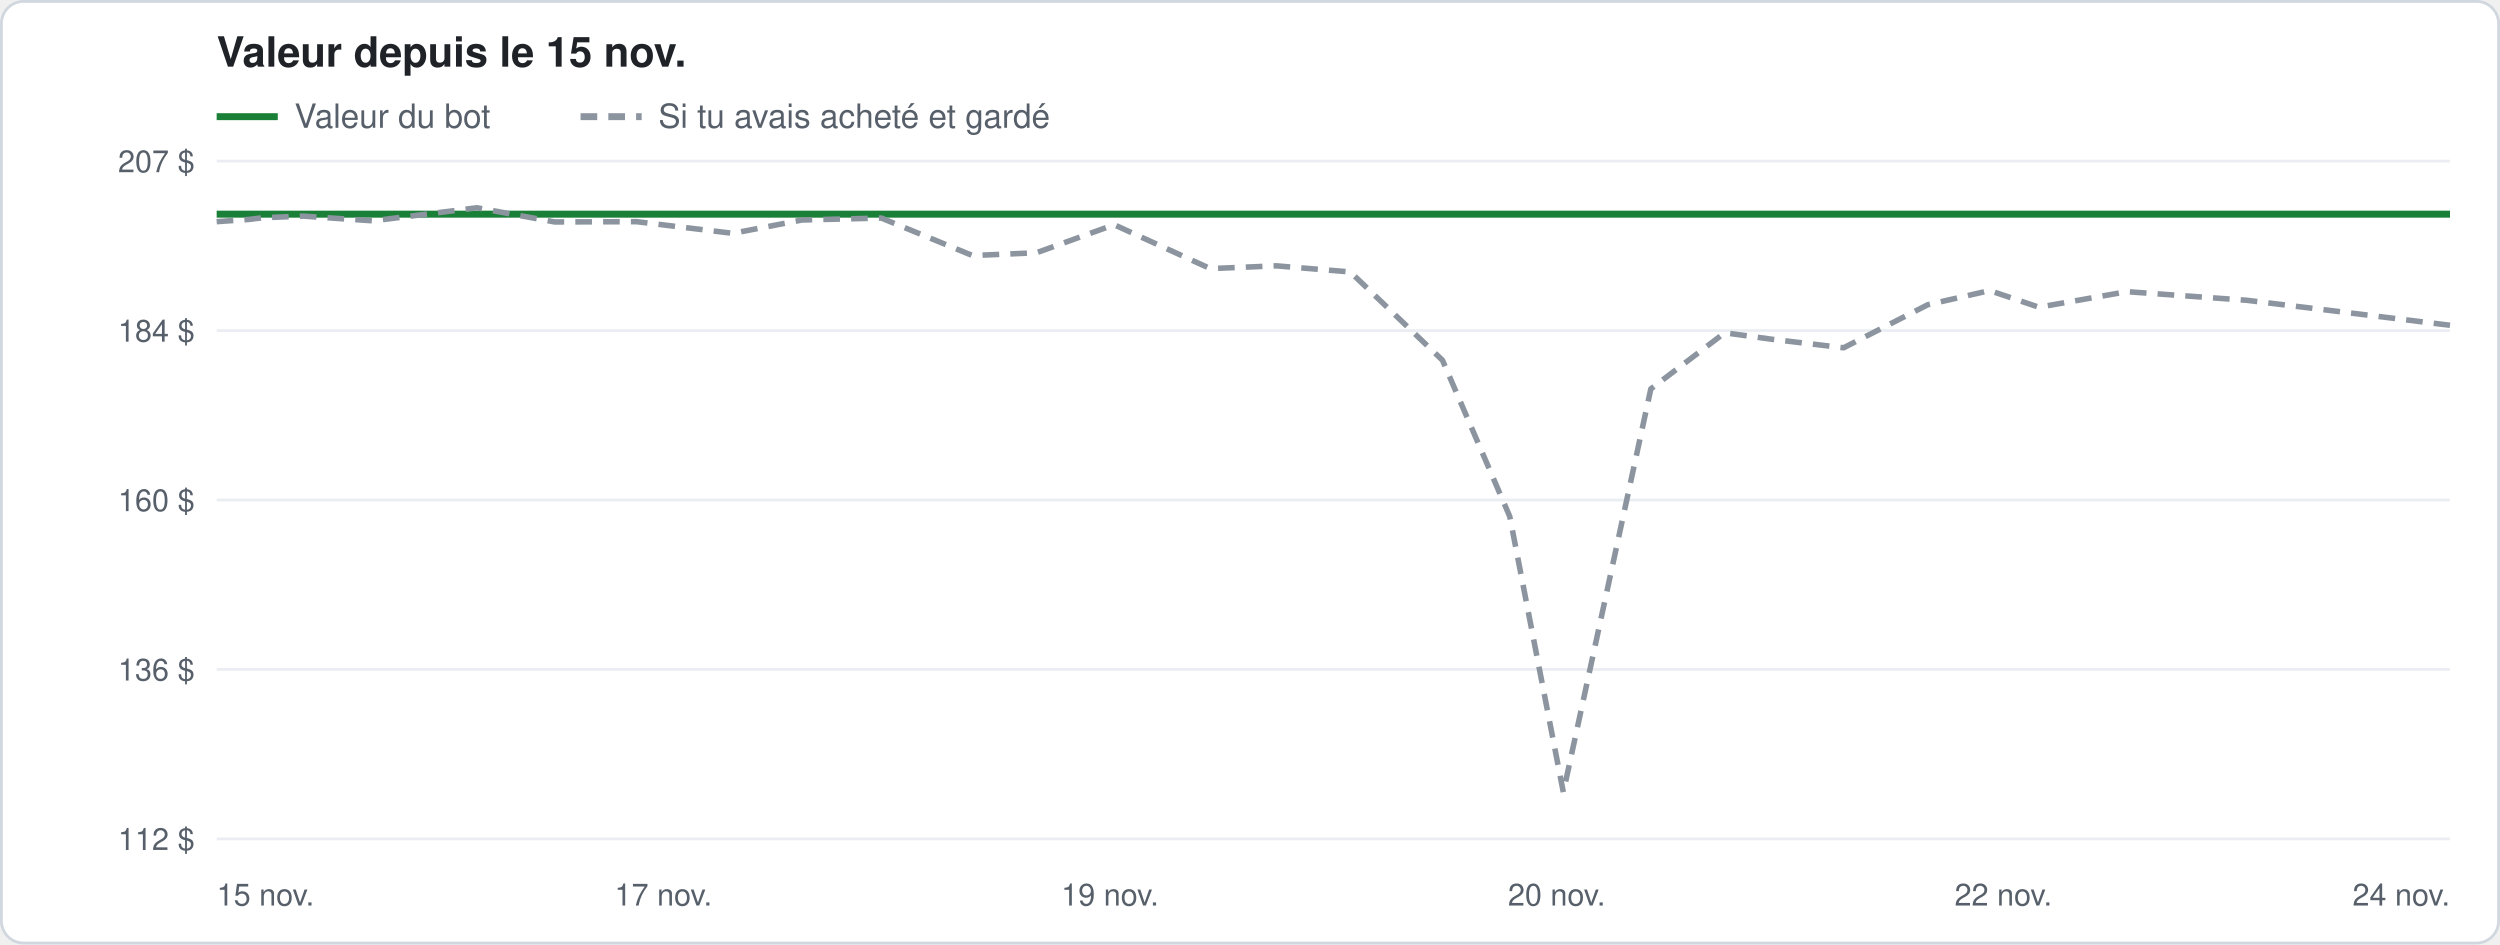
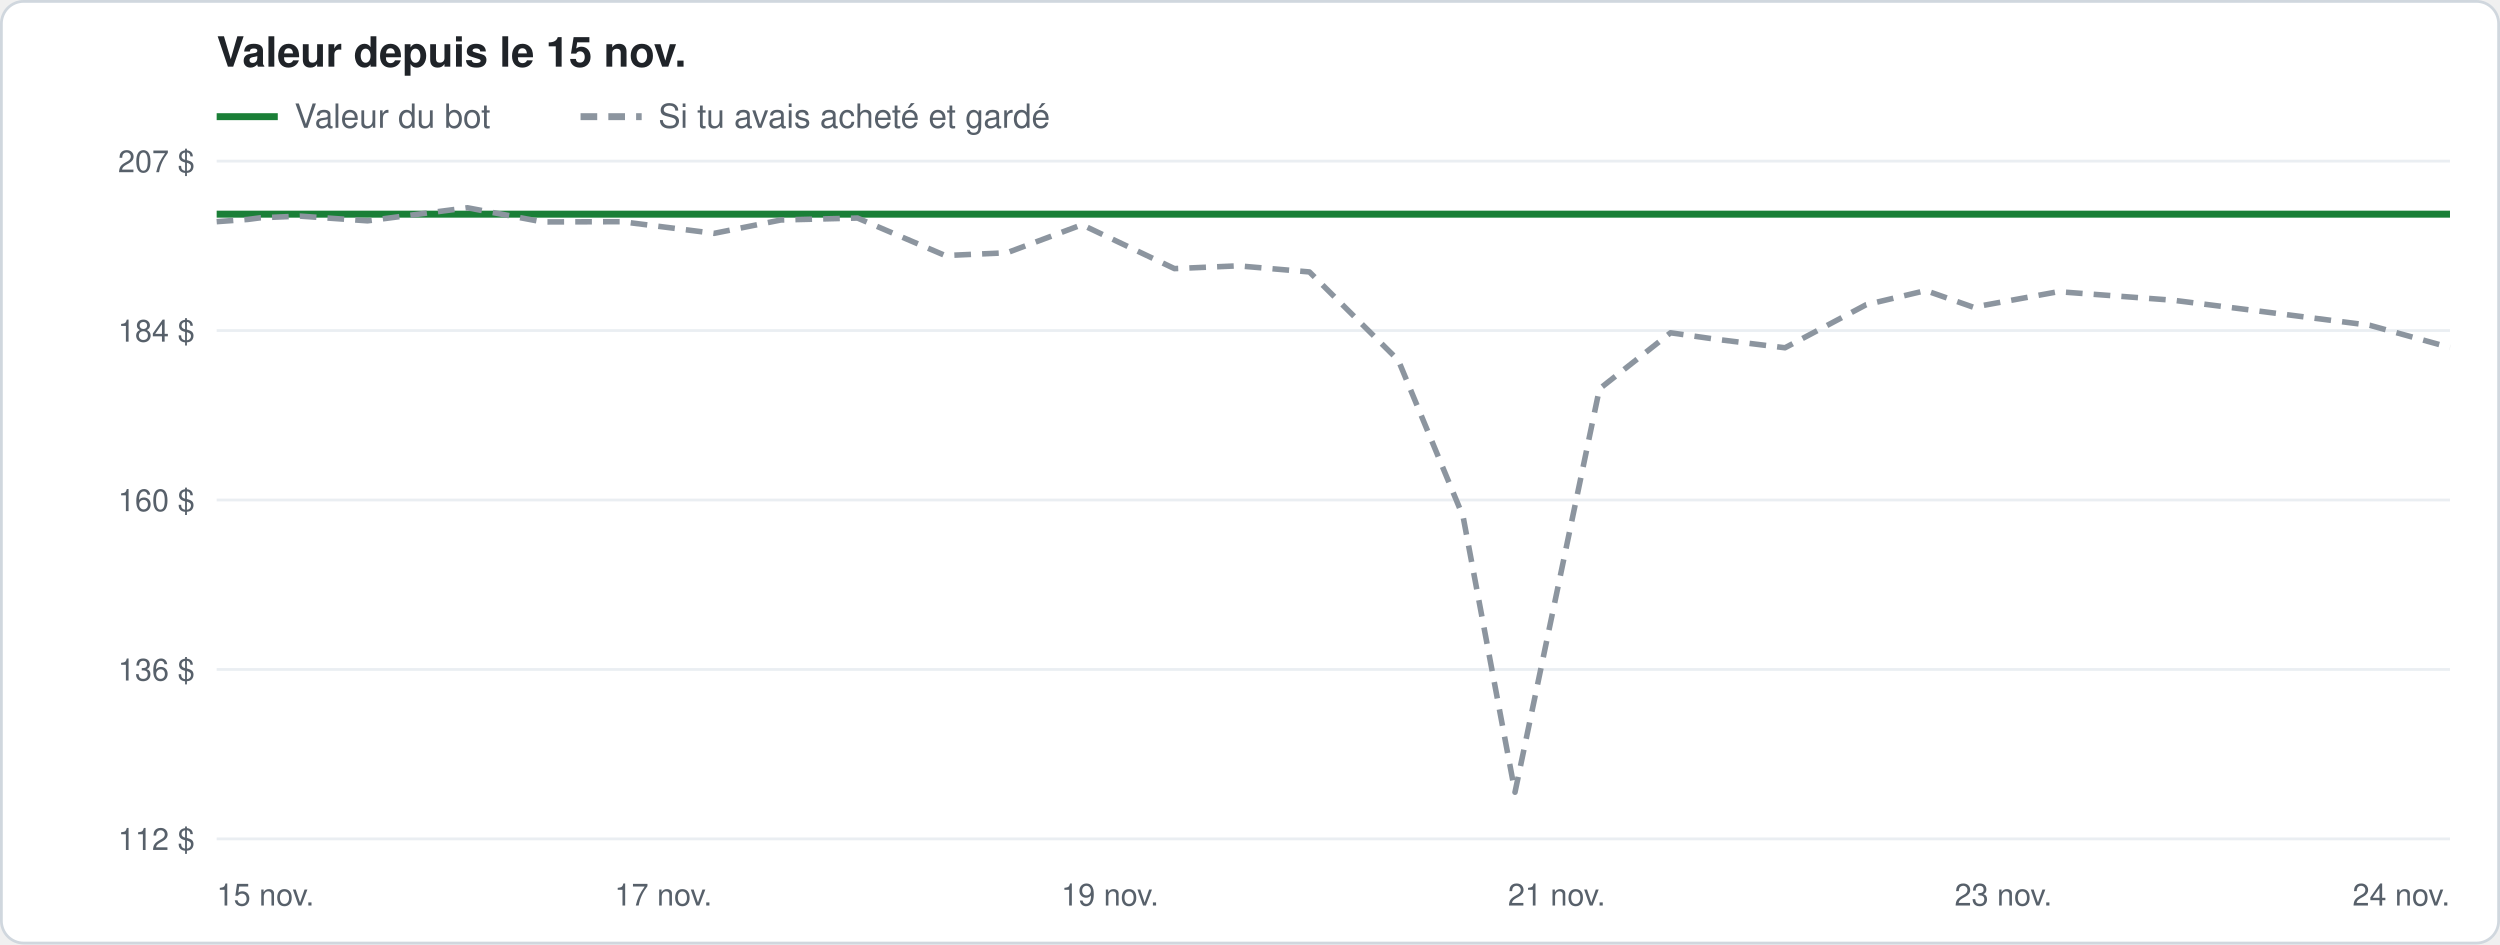
<svg xmlns="http://www.w3.org/2000/svg" width="900" height="340" viewBox="0 0 900 340" font-family="-apple-system, Segoe UI, Helvetica, Arial, sans-serif">
  <rect x="0.5" y="0.5" width="899" height="339" rx="8" fill="#ffffff" stroke="#d0d7de" />
  <text x="78" y="24" font-size="15" font-weight="600" fill="#1f2328">Valeur depuis le 15 nov.</text>
  <line x1="78" y1="42" x2="100" y2="42" stroke="#1a7f37" stroke-width="2.5" />
  <text x="106" y="46" font-size="12" fill="#57606a">Valeur du bot</text>
  <line x1="209" y1="42" x2="231" y2="42" stroke="#8c959f" stroke-width="2.5" stroke-dasharray="6 4" />
  <text x="237" y="46" font-size="12" fill="#57606a">Si tu avais acheté et gardé</text>
  <line x1="78" y1="302.0" x2="882" y2="302.0" stroke="#eaeef2" />
  <text x="70" y="306.0" font-size="11" fill="#57606a" text-anchor="end">112 $</text>
  <line x1="78" y1="241.0" x2="882" y2="241.0" stroke="#eaeef2" />
  <text x="70" y="245.0" font-size="11" fill="#57606a" text-anchor="end">136 $</text>
  <line x1="78" y1="180.0" x2="882" y2="180.0" stroke="#eaeef2" />
  <text x="70" y="184.0" font-size="11" fill="#57606a" text-anchor="end">160 $</text>
  <line x1="78" y1="119.0" x2="882" y2="119.0" stroke="#eaeef2" />
  <text x="70" y="123.0" font-size="11" fill="#57606a" text-anchor="end">184 $</text>
  <line x1="78" y1="58.0" x2="882" y2="58.0" stroke="#eaeef2" />
  <text x="70" y="62.0" font-size="11" fill="#57606a" text-anchor="end">207 $</text>
  <text x="78.0" y="326" font-size="11" fill="#57606a" text-anchor="start">15 nov.</text>
  <text x="238.8" y="326" font-size="11" fill="#57606a" text-anchor="middle">17 nov.</text>
  <text x="399.6" y="326" font-size="11" fill="#57606a" text-anchor="middle">19 nov.</text>
-   <text x="560.4" y="326" font-size="11" fill="#57606a" text-anchor="middle">20 nov.</text>
-   <text x="721.2" y="326" font-size="11" fill="#57606a" text-anchor="middle">22 nov.</text>
+   <text x="560.4" y="326" font-size="11" fill="#57606a" text-anchor="middle">21 nov.</text>
+   <text x="721.2" y="326" font-size="11" fill="#57606a" text-anchor="middle">23 nov.</text>
  <text x="882.0" y="326" font-size="11" fill="#57606a" text-anchor="end">24 nov.</text>
-   <polyline points="78.0,77.1 89.6,77.1 94.4,77.1 109.1,77.1 134.3,77.1 171.7,77.1 199.7,77.1 229.2,77.1 263.8,77.1 288.7,77.1 317.3,77.1 350.1,77.1 373.1,77.1 401.1,77.1 435.7,77.1 459.5,77.1 486.1,77.1 519.3,77.1 543.5,77.1 562.8,77.1 594.3,77.1 620.9,77.1 637.6,77.1 663.7,77.1 694.0,77.1 716.3,77.1 734.0,77.1 765.7,77.1 808.8,77.1 838.3,77.1 882.0,77.1" fill="none" stroke="#1a7f37" stroke-width="2.5" stroke-linejoin="round" />
-   <polyline points="78.0,79.8 89.6,79.0 94.4,78.4 109.1,77.8 134.3,79.5 171.7,74.8 199.7,79.9 229.2,79.8 263.8,84.0 288.7,79.2 317.3,78.5 350.1,92.0 373.1,91.0 401.1,80.9 435.7,96.7 459.5,95.7 486.1,97.9 519.3,129.7 543.5,185.9 562.8,285.2 594.3,140.0 620.9,119.8 637.6,122.1 663.7,125.2 694.0,109.7 716.3,104.6 734.0,110.6 765.7,105.0 808.8,108.1 838.3,111.7 882.0,117.1" fill="none" stroke="#8c959f" stroke-width="2" stroke-linejoin="round" stroke-dasharray="6 4" />
+   <polyline points="78.0,77.1 89.2,77.1 93.8,77.1 108.0,77.1 132.3,77.1 168.3,77.1 195.4,77.1 223.8,77.1 257.1,77.1 281.1,77.1 308.7,77.1 340.3,77.1 362.5,77.1 389.5,77.1 422.8,77.1 445.8,77.1 471.4,77.1 503.4,77.1 526.7,77.1 545.4,77.1 575.8,77.1 601.4,77.1 617.5,77.1 642.6,77.1 671.8,77.1 693.3,77.1 710.4,77.1 741.0,77.1 782.5,77.1 810.9,77.1 853.1,77.1 882.0,77.1" fill="none" stroke="#1a7f37" stroke-width="2.5" stroke-linejoin="round" />
+   <polyline points="78.0,79.8 89.2,79.0 93.8,78.4 108.0,77.8 132.3,79.5 168.3,74.8 195.4,79.9 223.8,79.8 257.1,84.0 281.1,79.2 308.7,78.5 340.3,92.0 362.5,91.0 389.5,80.9 422.8,96.7 445.8,95.7 471.4,97.9 503.4,129.7 526.7,185.9 545.4,285.2 575.8,140.0 601.4,119.8 617.5,122.1 642.6,125.2 671.8,109.7 693.3,104.6 710.4,110.6 741.0,105.0 782.5,108.1 810.9,111.7 853.1,117.1 882.0,125.1" fill="none" stroke="#8c959f" stroke-width="2" stroke-linejoin="round" stroke-dasharray="6 4" />
</svg>
